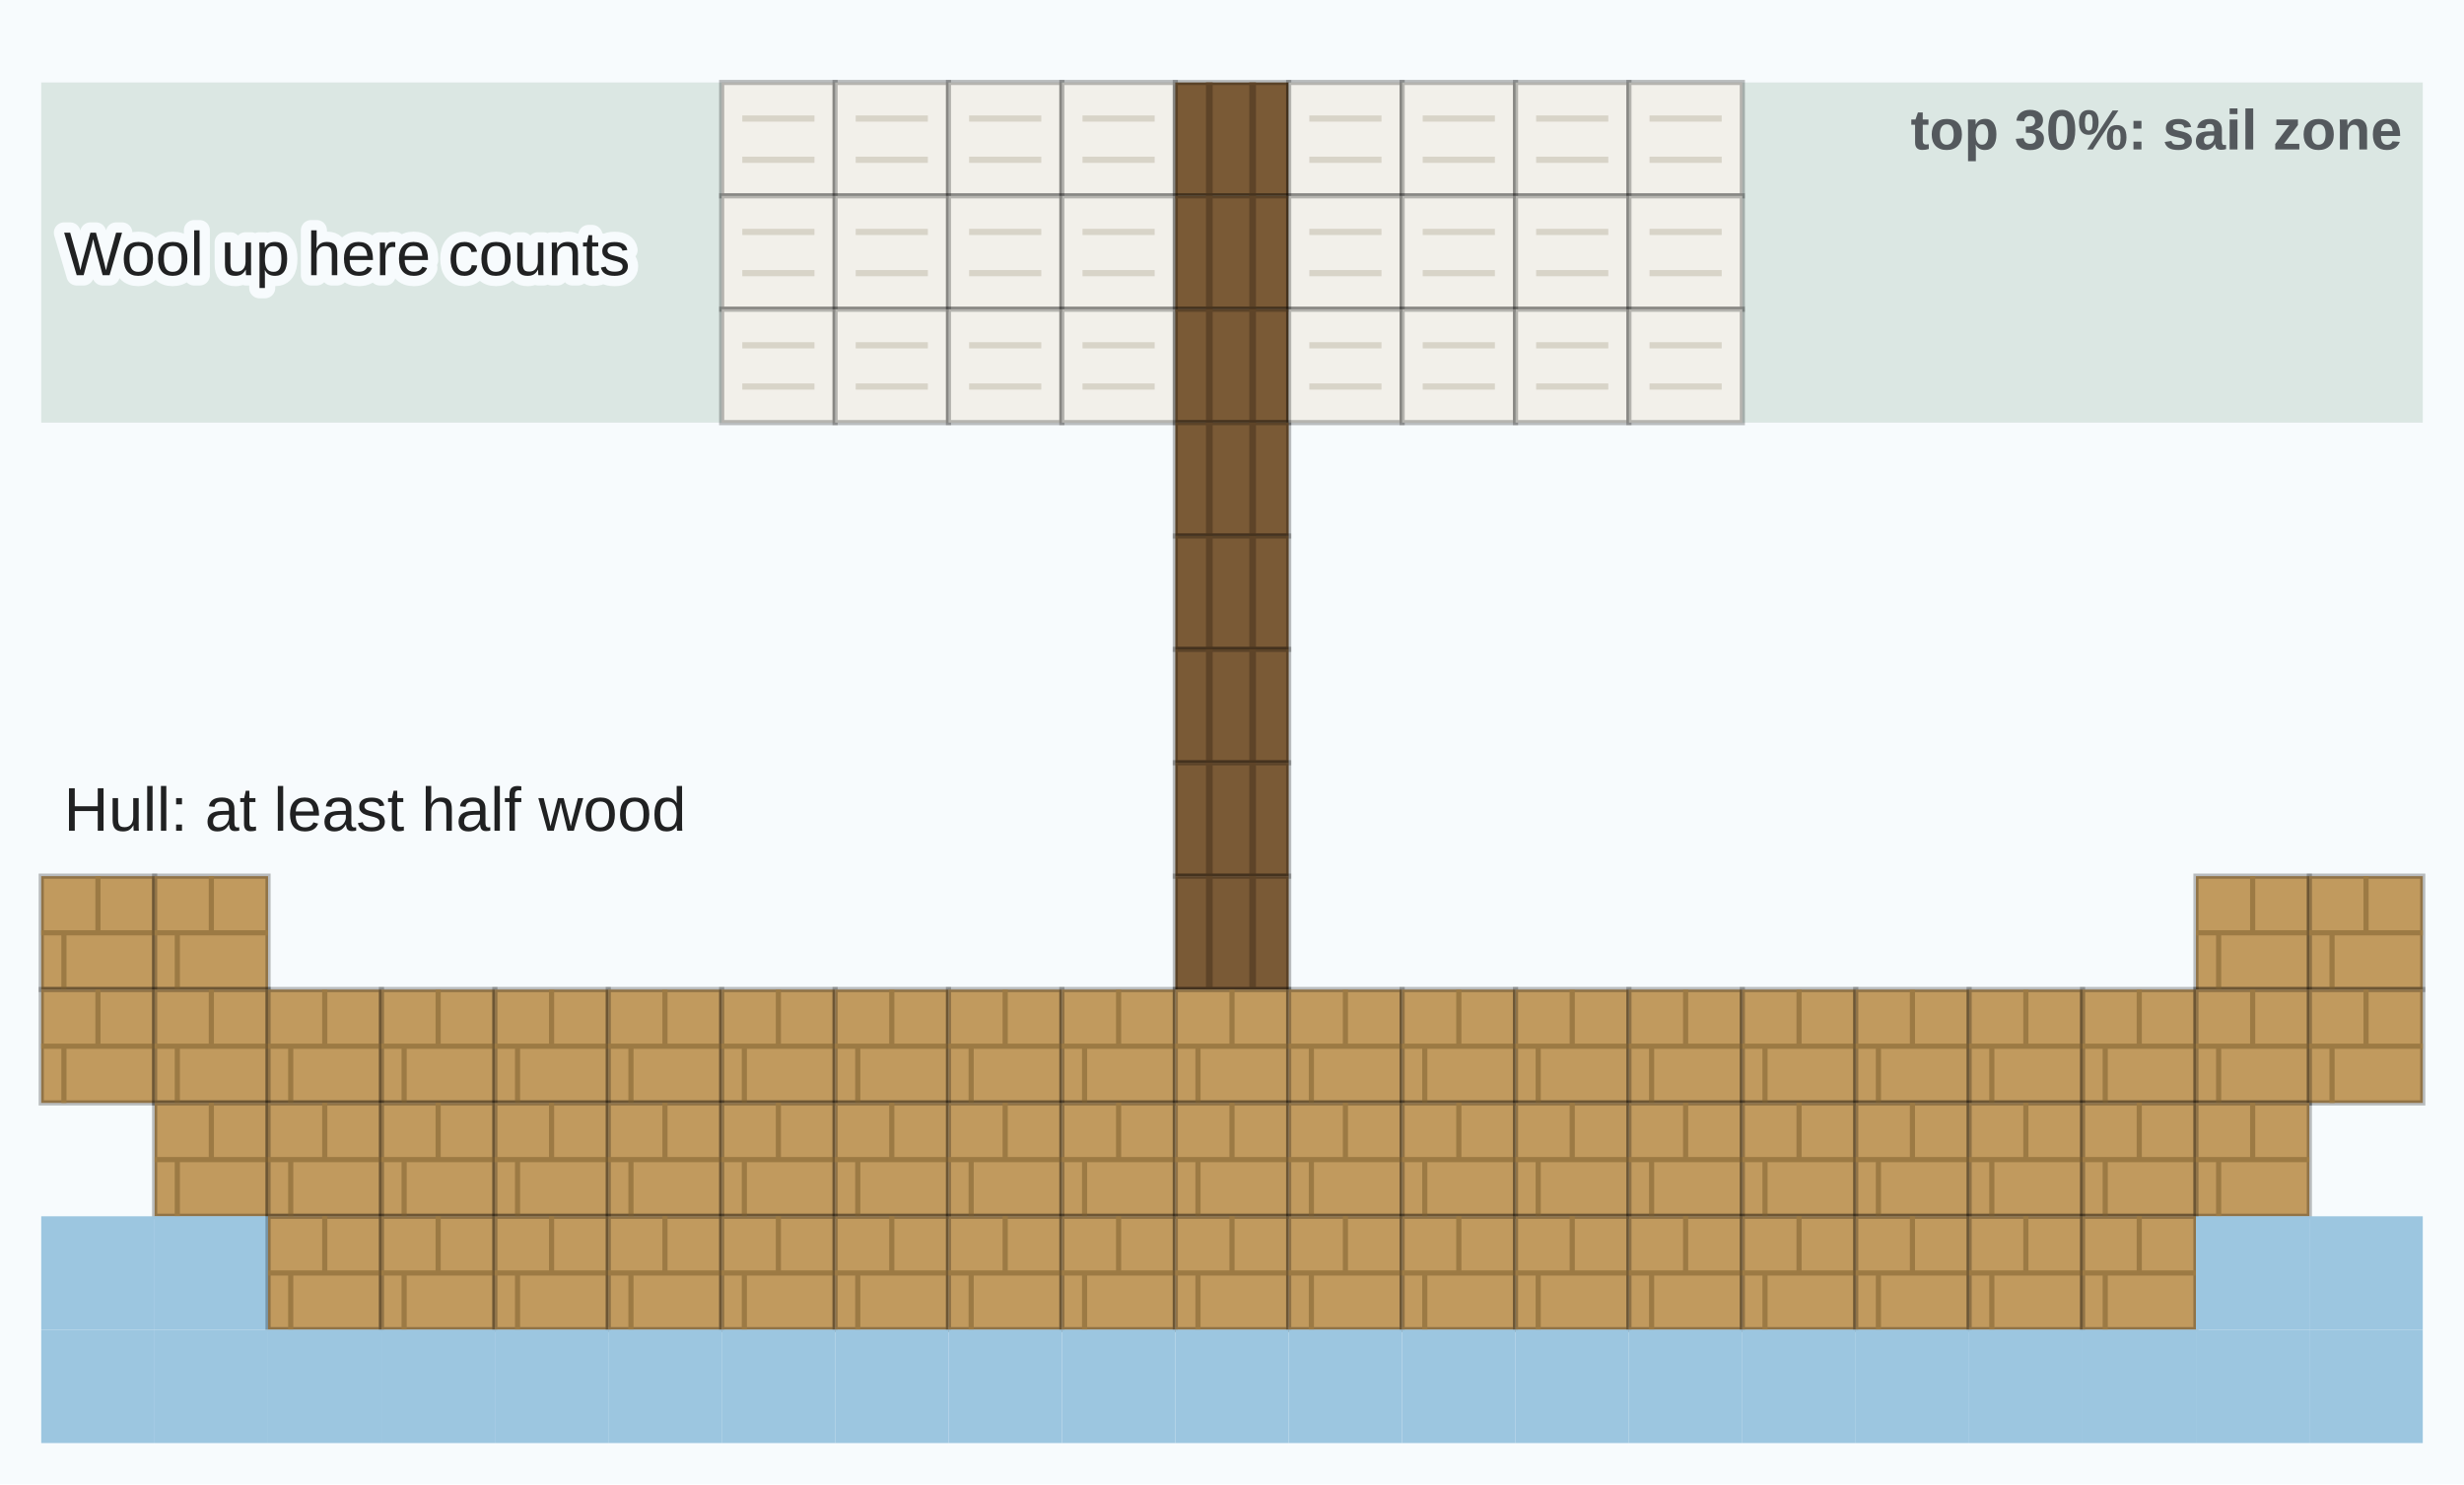
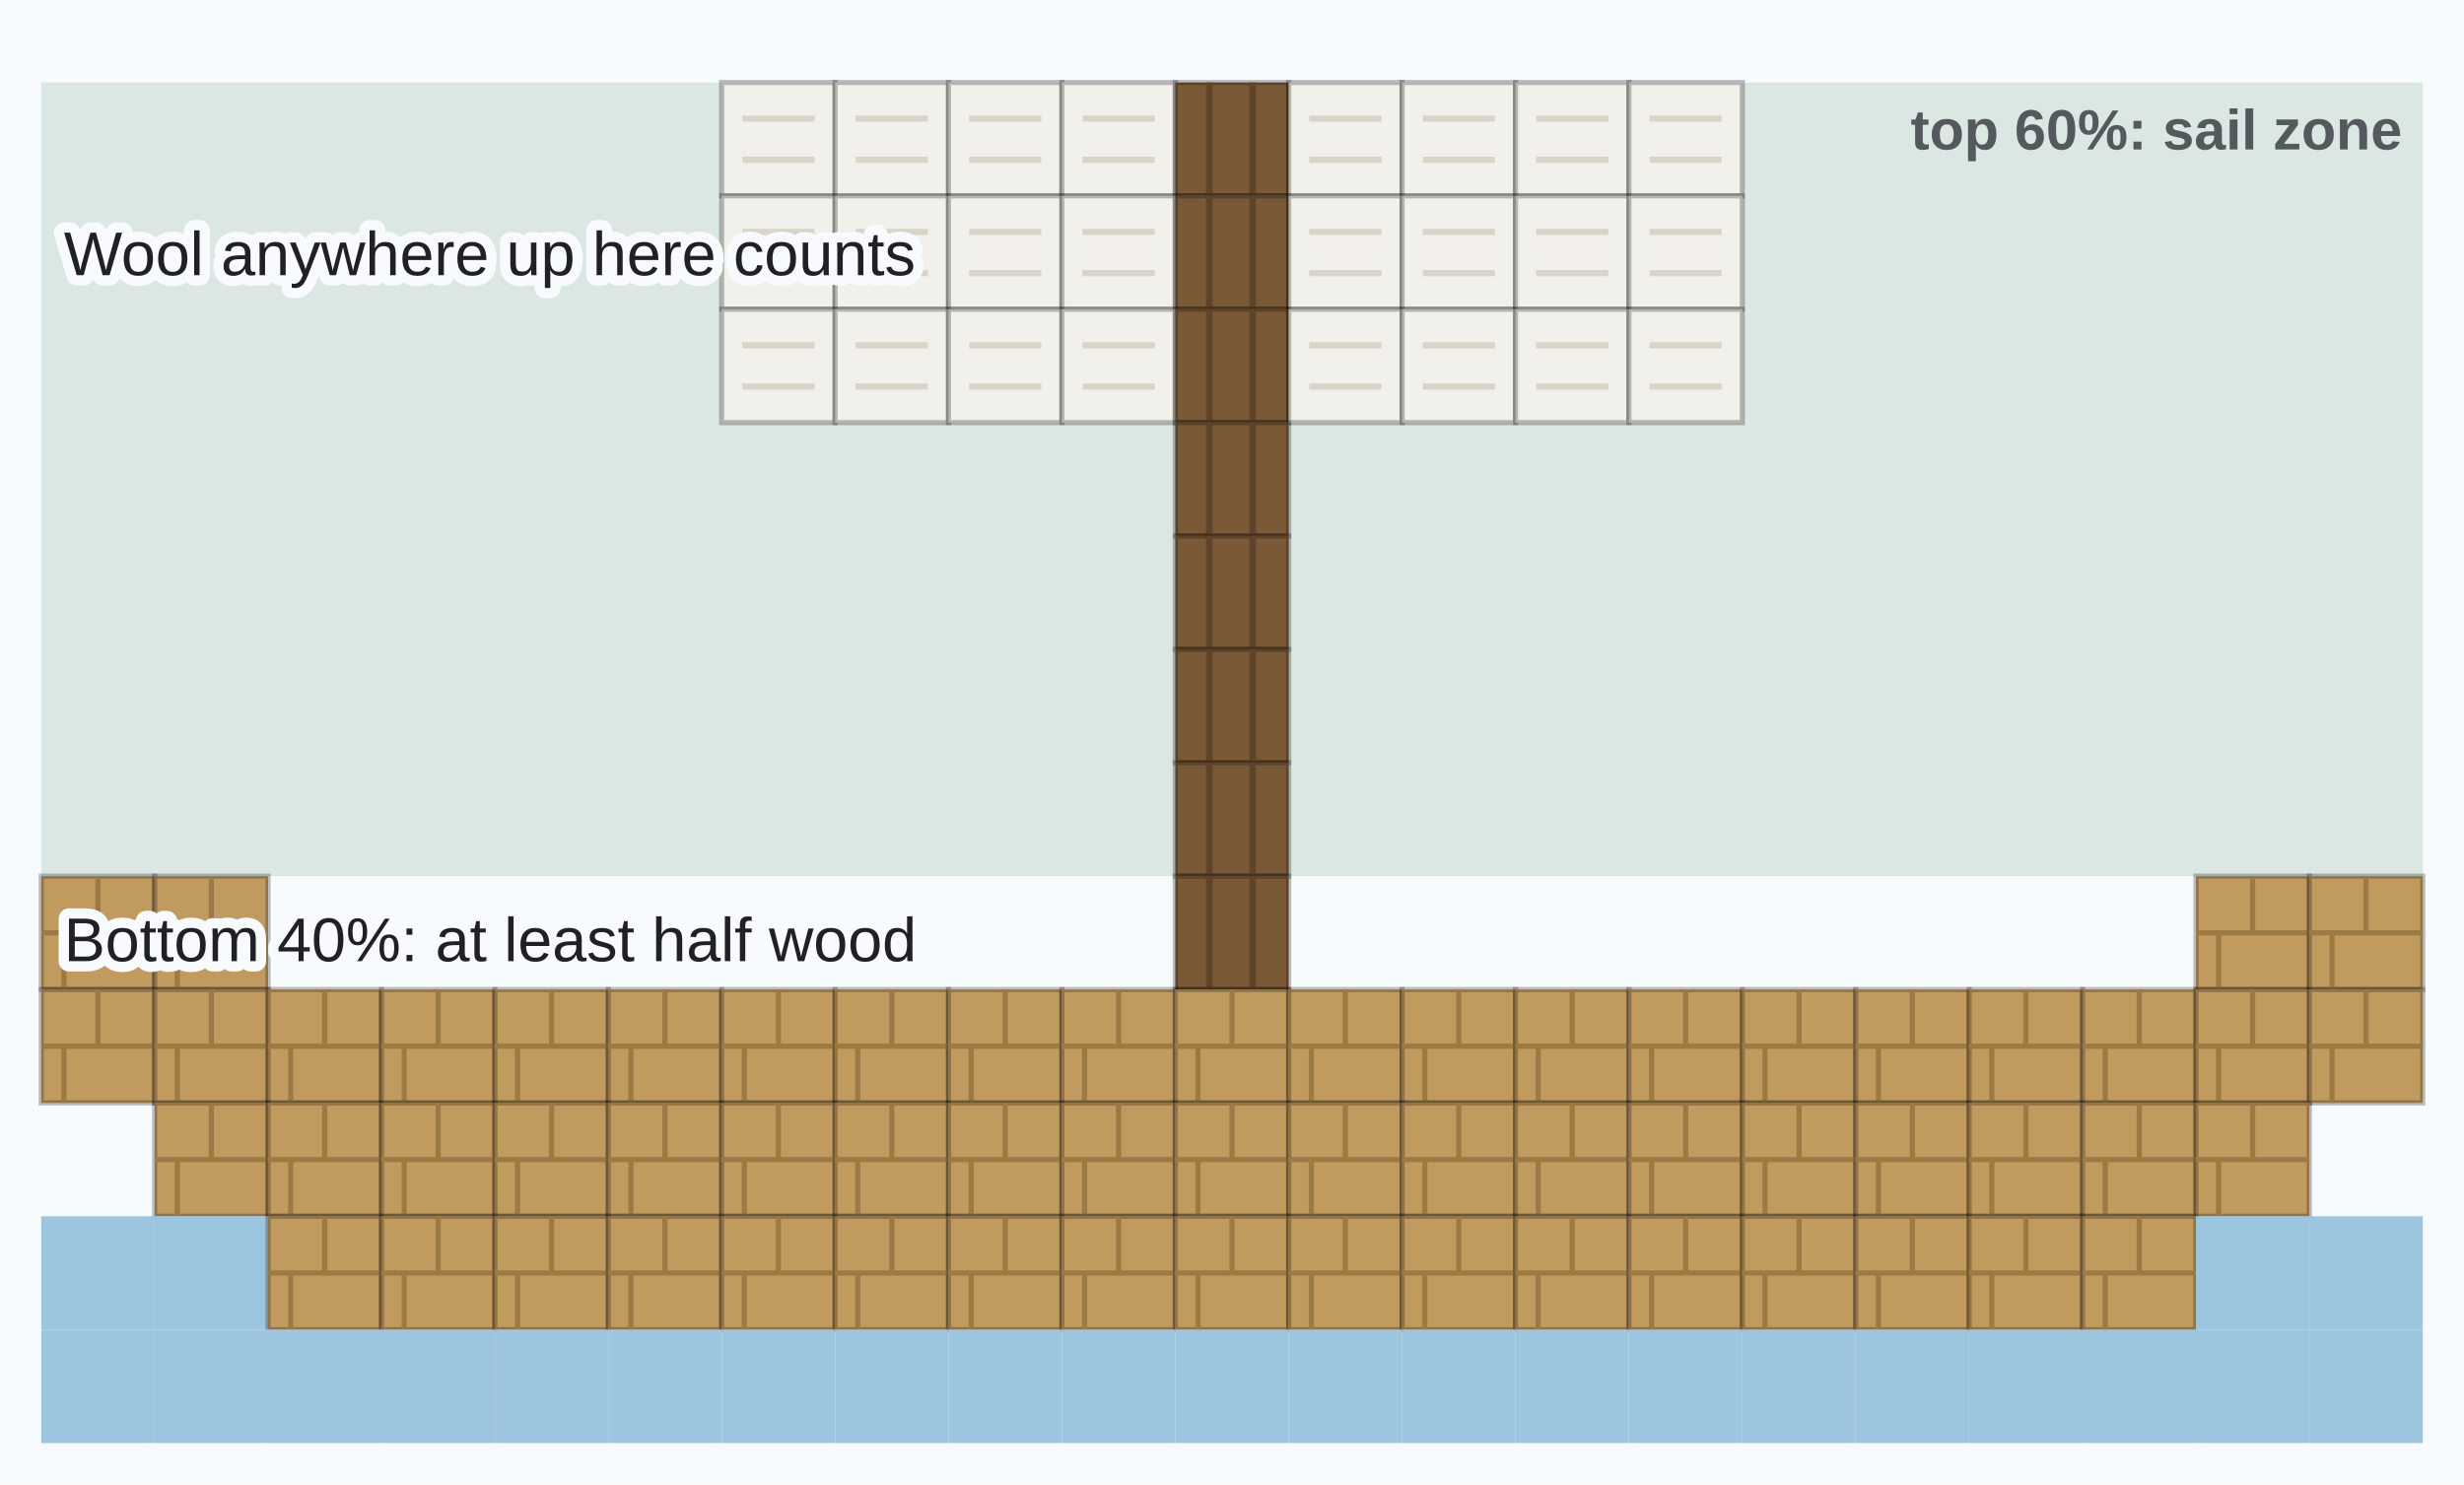
- <svg xmlns="http://www.w3.org/2000/svg" viewBox="0 0 478 288" role="img" aria-label="A ship: wooden hull below, wool sail in the top 30% of her height" font-family="-apple-system,Segoe UI,Arial,sans-serif">
+ <svg xmlns="http://www.w3.org/2000/svg" viewBox="0 0 478 288" role="img" aria-label="A ship: wooden hull below, wool sail in the top 60% of her height" font-family="-apple-system,Segoe UI,Arial,sans-serif">
  <rect width="478" height="288" fill="#f7fbfd" />
  <g transform="translate(8 16)">
-     <rect x="0" y="0" width="462" height="66" fill="rgba(47,100,70,.14)" />
-     <text x="458" y="13" text-anchor="end" font-size="11" font-weight="700" fill="#54595d">top 30%: sail zone</text>
+     <rect x="0" y="0" width="462" height="154" fill="rgba(47,100,70,.14)" />
+     <text x="458" y="13" text-anchor="end" font-size="11" font-weight="700" fill="#54595d">top 60%: sail zone</text>
    <rect x="132" y="0" width="22" height="22" fill="#f2f0ea" stroke="rgba(0,0,0,.25)" />
    <path d="M136 7h14M136 15h14" stroke="#d8d4c8" stroke-width="1.2" />
    <rect x="154" y="0" width="22" height="22" fill="#f2f0ea" stroke="rgba(0,0,0,.25)" />
    <path d="M158 7h14M158 15h14" stroke="#d8d4c8" stroke-width="1.2" />
    <rect x="176" y="0" width="22" height="22" fill="#f2f0ea" stroke="rgba(0,0,0,.25)" />
    <path d="M180 7h14M180 15h14" stroke="#d8d4c8" stroke-width="1.2" />
    <rect x="198" y="0" width="22" height="22" fill="#f2f0ea" stroke="rgba(0,0,0,.25)" />
    <path d="M202 7h14M202 15h14" stroke="#d8d4c8" stroke-width="1.2" />
    <rect x="220" y="0" width="22" height="22" fill="#7a5a36" stroke="rgba(0,0,0,.25)" />
    <path d="M226.6 0V22M235.0 0V22" stroke="#5e4428" stroke-width="1.3" />
    <rect x="242" y="0" width="22" height="22" fill="#f2f0ea" stroke="rgba(0,0,0,.25)" />
    <path d="M246 7h14M246 15h14" stroke="#d8d4c8" stroke-width="1.2" />
    <rect x="264" y="0" width="22" height="22" fill="#f2f0ea" stroke="rgba(0,0,0,.25)" />
    <path d="M268 7h14M268 15h14" stroke="#d8d4c8" stroke-width="1.2" />
    <rect x="286" y="0" width="22" height="22" fill="#f2f0ea" stroke="rgba(0,0,0,.25)" />
    <path d="M290 7h14M290 15h14" stroke="#d8d4c8" stroke-width="1.2" />
    <rect x="308" y="0" width="22" height="22" fill="#f2f0ea" stroke="rgba(0,0,0,.25)" />
    <path d="M312 7h14M312 15h14" stroke="#d8d4c8" stroke-width="1.2" />
    <rect x="132" y="22" width="22" height="22" fill="#f2f0ea" stroke="rgba(0,0,0,.25)" />
    <path d="M136 29h14M136 37h14" stroke="#d8d4c8" stroke-width="1.2" />
    <rect x="154" y="22" width="22" height="22" fill="#f2f0ea" stroke="rgba(0,0,0,.25)" />
    <path d="M158 29h14M158 37h14" stroke="#d8d4c8" stroke-width="1.2" />
    <rect x="176" y="22" width="22" height="22" fill="#f2f0ea" stroke="rgba(0,0,0,.25)" />
    <path d="M180 29h14M180 37h14" stroke="#d8d4c8" stroke-width="1.2" />
    <rect x="198" y="22" width="22" height="22" fill="#f2f0ea" stroke="rgba(0,0,0,.25)" />
    <path d="M202 29h14M202 37h14" stroke="#d8d4c8" stroke-width="1.2" />
    <rect x="220" y="22" width="22" height="22" fill="#7a5a36" stroke="rgba(0,0,0,.25)" />
    <path d="M226.6 22V44M235.0 22V44" stroke="#5e4428" stroke-width="1.3" />
    <rect x="242" y="22" width="22" height="22" fill="#f2f0ea" stroke="rgba(0,0,0,.25)" />
    <path d="M246 29h14M246 37h14" stroke="#d8d4c8" stroke-width="1.2" />
    <rect x="264" y="22" width="22" height="22" fill="#f2f0ea" stroke="rgba(0,0,0,.25)" />
    <path d="M268 29h14M268 37h14" stroke="#d8d4c8" stroke-width="1.2" />
    <rect x="286" y="22" width="22" height="22" fill="#f2f0ea" stroke="rgba(0,0,0,.25)" />
    <path d="M290 29h14M290 37h14" stroke="#d8d4c8" stroke-width="1.2" />
    <rect x="308" y="22" width="22" height="22" fill="#f2f0ea" stroke="rgba(0,0,0,.25)" />
    <path d="M312 29h14M312 37h14" stroke="#d8d4c8" stroke-width="1.2" />
    <rect x="132" y="44" width="22" height="22" fill="#f2f0ea" stroke="rgba(0,0,0,.25)" />
    <path d="M136 51h14M136 59h14" stroke="#d8d4c8" stroke-width="1.2" />
    <rect x="154" y="44" width="22" height="22" fill="#f2f0ea" stroke="rgba(0,0,0,.25)" />
    <path d="M158 51h14M158 59h14" stroke="#d8d4c8" stroke-width="1.2" />
    <rect x="176" y="44" width="22" height="22" fill="#f2f0ea" stroke="rgba(0,0,0,.25)" />
    <path d="M180 51h14M180 59h14" stroke="#d8d4c8" stroke-width="1.2" />
    <rect x="198" y="44" width="22" height="22" fill="#f2f0ea" stroke="rgba(0,0,0,.25)" />
    <path d="M202 51h14M202 59h14" stroke="#d8d4c8" stroke-width="1.2" />
    <rect x="220" y="44" width="22" height="22" fill="#7a5a36" stroke="rgba(0,0,0,.25)" />
    <path d="M226.6 44V66M235.0 44V66" stroke="#5e4428" stroke-width="1.3" />
    <rect x="242" y="44" width="22" height="22" fill="#f2f0ea" stroke="rgba(0,0,0,.25)" />
    <path d="M246 51h14M246 59h14" stroke="#d8d4c8" stroke-width="1.2" />
    <rect x="264" y="44" width="22" height="22" fill="#f2f0ea" stroke="rgba(0,0,0,.25)" />
    <path d="M268 51h14M268 59h14" stroke="#d8d4c8" stroke-width="1.2" />
    <rect x="286" y="44" width="22" height="22" fill="#f2f0ea" stroke="rgba(0,0,0,.25)" />
    <path d="M290 51h14M290 59h14" stroke="#d8d4c8" stroke-width="1.2" />
    <rect x="308" y="44" width="22" height="22" fill="#f2f0ea" stroke="rgba(0,0,0,.25)" />
    <path d="M312 51h14M312 59h14" stroke="#d8d4c8" stroke-width="1.2" />
    <rect x="220" y="66" width="22" height="22" fill="#7a5a36" stroke="rgba(0,0,0,.25)" />
    <path d="M226.6 66V88M235.0 66V88" stroke="#5e4428" stroke-width="1.3" />
    <rect x="220" y="88" width="22" height="22" fill="#7a5a36" stroke="rgba(0,0,0,.25)" />
    <path d="M226.6 88V110M235.0 88V110" stroke="#5e4428" stroke-width="1.3" />
    <rect x="220" y="110" width="22" height="22" fill="#7a5a36" stroke="rgba(0,0,0,.25)" />
    <path d="M226.6 110V132M235.0 110V132" stroke="#5e4428" stroke-width="1.3" />
    <rect x="220" y="132" width="22" height="22" fill="#7a5a36" stroke="rgba(0,0,0,.25)" />
    <path d="M226.6 132V154M235.0 132V154" stroke="#5e4428" stroke-width="1.3" />
    <rect x="0" y="154" width="22" height="22" fill="#c19a5e" stroke="rgba(0,0,0,.25)" />
    <path d="M0 165.0H22M11.0 154V165.0M4.4 165.0V176" stroke="#9c7a44" stroke-width="1" />
    <rect x="22" y="154" width="22" height="22" fill="#c19a5e" stroke="rgba(0,0,0,.25)" />
    <path d="M22 165.0H44M33.0 154V165.0M26.4 165.0V176" stroke="#9c7a44" stroke-width="1" />
    <rect x="220" y="154" width="22" height="22" fill="#7a5a36" stroke="rgba(0,0,0,.25)" />
    <path d="M226.6 154V176M235.0 154V176" stroke="#5e4428" stroke-width="1.3" />
    <rect x="418" y="154" width="22" height="22" fill="#c19a5e" stroke="rgba(0,0,0,.25)" />
    <path d="M418 165.0H440M429.0 154V165.0M422.4 165.0V176" stroke="#9c7a44" stroke-width="1" />
    <rect x="440" y="154" width="22" height="22" fill="#c19a5e" stroke="rgba(0,0,0,.25)" />
    <path d="M440 165.0H462M451.0 154V165.0M444.4 165.0V176" stroke="#9c7a44" stroke-width="1" />
    <rect x="0" y="176" width="22" height="22" fill="#c19a5e" stroke="rgba(0,0,0,.25)" />
    <path d="M0 187.0H22M11.0 176V187.0M4.4 187.0V198" stroke="#9c7a44" stroke-width="1" />
    <rect x="22" y="176" width="22" height="22" fill="#c19a5e" stroke="rgba(0,0,0,.25)" />
    <path d="M22 187.0H44M33.0 176V187.0M26.4 187.0V198" stroke="#9c7a44" stroke-width="1" />
    <rect x="44" y="176" width="22" height="22" fill="#c19a5e" stroke="rgba(0,0,0,.25)" />
    <path d="M44 187.0H66M55.0 176V187.0M48.4 187.0V198" stroke="#9c7a44" stroke-width="1" />
    <rect x="66" y="176" width="22" height="22" fill="#c19a5e" stroke="rgba(0,0,0,.25)" />
    <path d="M66 187.0H88M77.0 176V187.0M70.4 187.0V198" stroke="#9c7a44" stroke-width="1" />
    <rect x="88" y="176" width="22" height="22" fill="#c19a5e" stroke="rgba(0,0,0,.25)" />
    <path d="M88 187.0H110M99.0 176V187.0M92.4 187.0V198" stroke="#9c7a44" stroke-width="1" />
    <rect x="110" y="176" width="22" height="22" fill="#c19a5e" stroke="rgba(0,0,0,.25)" />
    <path d="M110 187.0H132M121.0 176V187.0M114.4 187.0V198" stroke="#9c7a44" stroke-width="1" />
    <rect x="132" y="176" width="22" height="22" fill="#c19a5e" stroke="rgba(0,0,0,.25)" />
    <path d="M132 187.0H154M143.0 176V187.0M136.4 187.0V198" stroke="#9c7a44" stroke-width="1" />
    <rect x="154" y="176" width="22" height="22" fill="#c19a5e" stroke="rgba(0,0,0,.25)" />
    <path d="M154 187.0H176M165.0 176V187.0M158.4 187.0V198" stroke="#9c7a44" stroke-width="1" />
    <rect x="176" y="176" width="22" height="22" fill="#c19a5e" stroke="rgba(0,0,0,.25)" />
    <path d="M176 187.0H198M187.0 176V187.0M180.4 187.0V198" stroke="#9c7a44" stroke-width="1" />
    <rect x="198" y="176" width="22" height="22" fill="#c19a5e" stroke="rgba(0,0,0,.25)" />
    <path d="M198 187.0H220M209.0 176V187.0M202.4 187.0V198" stroke="#9c7a44" stroke-width="1" />
    <rect x="220" y="176" width="22" height="22" fill="#c19a5e" stroke="rgba(0,0,0,.25)" />
    <path d="M220 187.0H242M231.0 176V187.0M224.4 187.0V198" stroke="#9c7a44" stroke-width="1" />
    <rect x="242" y="176" width="22" height="22" fill="#c19a5e" stroke="rgba(0,0,0,.25)" />
    <path d="M242 187.0H264M253.0 176V187.0M246.4 187.0V198" stroke="#9c7a44" stroke-width="1" />
    <rect x="264" y="176" width="22" height="22" fill="#c19a5e" stroke="rgba(0,0,0,.25)" />
    <path d="M264 187.0H286M275.0 176V187.0M268.4 187.0V198" stroke="#9c7a44" stroke-width="1" />
    <rect x="286" y="176" width="22" height="22" fill="#c19a5e" stroke="rgba(0,0,0,.25)" />
    <path d="M286 187.0H308M297.0 176V187.0M290.4 187.0V198" stroke="#9c7a44" stroke-width="1" />
    <rect x="308" y="176" width="22" height="22" fill="#c19a5e" stroke="rgba(0,0,0,.25)" />
    <path d="M308 187.0H330M319.0 176V187.0M312.4 187.0V198" stroke="#9c7a44" stroke-width="1" />
    <rect x="330" y="176" width="22" height="22" fill="#c19a5e" stroke="rgba(0,0,0,.25)" />
    <path d="M330 187.0H352M341.0 176V187.0M334.4 187.0V198" stroke="#9c7a44" stroke-width="1" />
    <rect x="352" y="176" width="22" height="22" fill="#c19a5e" stroke="rgba(0,0,0,.25)" />
    <path d="M352 187.0H374M363.0 176V187.0M356.4 187.0V198" stroke="#9c7a44" stroke-width="1" />
    <rect x="374" y="176" width="22" height="22" fill="#c19a5e" stroke="rgba(0,0,0,.25)" />
    <path d="M374 187.0H396M385.0 176V187.0M378.4 187.0V198" stroke="#9c7a44" stroke-width="1" />
    <rect x="396" y="176" width="22" height="22" fill="#c19a5e" stroke="rgba(0,0,0,.25)" />
    <path d="M396 187.0H418M407.0 176V187.0M400.4 187.0V198" stroke="#9c7a44" stroke-width="1" />
    <rect x="418" y="176" width="22" height="22" fill="#c19a5e" stroke="rgba(0,0,0,.25)" />
    <path d="M418 187.0H440M429.0 176V187.0M422.4 187.0V198" stroke="#9c7a44" stroke-width="1" />
    <rect x="440" y="176" width="22" height="22" fill="#c19a5e" stroke="rgba(0,0,0,.25)" />
    <path d="M440 187.0H462M451.0 176V187.0M444.4 187.0V198" stroke="#9c7a44" stroke-width="1" />
    <rect x="22" y="198" width="22" height="22" fill="#c19a5e" stroke="rgba(0,0,0,.25)" />
    <path d="M22 209.0H44M33.0 198V209.0M26.4 209.0V220" stroke="#9c7a44" stroke-width="1" />
    <rect x="44" y="198" width="22" height="22" fill="#c19a5e" stroke="rgba(0,0,0,.25)" />
    <path d="M44 209.0H66M55.0 198V209.0M48.4 209.0V220" stroke="#9c7a44" stroke-width="1" />
    <rect x="66" y="198" width="22" height="22" fill="#c19a5e" stroke="rgba(0,0,0,.25)" />
    <path d="M66 209.0H88M77.0 198V209.0M70.4 209.0V220" stroke="#9c7a44" stroke-width="1" />
    <rect x="88" y="198" width="22" height="22" fill="#c19a5e" stroke="rgba(0,0,0,.25)" />
    <path d="M88 209.0H110M99.0 198V209.0M92.4 209.0V220" stroke="#9c7a44" stroke-width="1" />
    <rect x="110" y="198" width="22" height="22" fill="#c19a5e" stroke="rgba(0,0,0,.25)" />
    <path d="M110 209.0H132M121.0 198V209.0M114.4 209.0V220" stroke="#9c7a44" stroke-width="1" />
    <rect x="132" y="198" width="22" height="22" fill="#c19a5e" stroke="rgba(0,0,0,.25)" />
    <path d="M132 209.0H154M143.0 198V209.0M136.4 209.0V220" stroke="#9c7a44" stroke-width="1" />
    <rect x="154" y="198" width="22" height="22" fill="#c19a5e" stroke="rgba(0,0,0,.25)" />
    <path d="M154 209.0H176M165.0 198V209.0M158.4 209.0V220" stroke="#9c7a44" stroke-width="1" />
    <rect x="176" y="198" width="22" height="22" fill="#c19a5e" stroke="rgba(0,0,0,.25)" />
    <path d="M176 209.0H198M187.0 198V209.0M180.4 209.0V220" stroke="#9c7a44" stroke-width="1" />
    <rect x="198" y="198" width="22" height="22" fill="#c19a5e" stroke="rgba(0,0,0,.25)" />
    <path d="M198 209.0H220M209.0 198V209.0M202.4 209.0V220" stroke="#9c7a44" stroke-width="1" />
    <rect x="220" y="198" width="22" height="22" fill="#c19a5e" stroke="rgba(0,0,0,.25)" />
    <path d="M220 209.0H242M231.0 198V209.0M224.4 209.0V220" stroke="#9c7a44" stroke-width="1" />
    <rect x="242" y="198" width="22" height="22" fill="#c19a5e" stroke="rgba(0,0,0,.25)" />
    <path d="M242 209.0H264M253.0 198V209.0M246.4 209.0V220" stroke="#9c7a44" stroke-width="1" />
    <rect x="264" y="198" width="22" height="22" fill="#c19a5e" stroke="rgba(0,0,0,.25)" />
    <path d="M264 209.0H286M275.0 198V209.0M268.4 209.0V220" stroke="#9c7a44" stroke-width="1" />
    <rect x="286" y="198" width="22" height="22" fill="#c19a5e" stroke="rgba(0,0,0,.25)" />
    <path d="M286 209.0H308M297.0 198V209.0M290.4 209.0V220" stroke="#9c7a44" stroke-width="1" />
    <rect x="308" y="198" width="22" height="22" fill="#c19a5e" stroke="rgba(0,0,0,.25)" />
    <path d="M308 209.0H330M319.0 198V209.0M312.4 209.0V220" stroke="#9c7a44" stroke-width="1" />
    <rect x="330" y="198" width="22" height="22" fill="#c19a5e" stroke="rgba(0,0,0,.25)" />
    <path d="M330 209.0H352M341.0 198V209.0M334.4 209.0V220" stroke="#9c7a44" stroke-width="1" />
    <rect x="352" y="198" width="22" height="22" fill="#c19a5e" stroke="rgba(0,0,0,.25)" />
    <path d="M352 209.0H374M363.0 198V209.0M356.4 209.0V220" stroke="#9c7a44" stroke-width="1" />
    <rect x="374" y="198" width="22" height="22" fill="#c19a5e" stroke="rgba(0,0,0,.25)" />
    <path d="M374 209.0H396M385.0 198V209.0M378.4 209.0V220" stroke="#9c7a44" stroke-width="1" />
    <rect x="396" y="198" width="22" height="22" fill="#c19a5e" stroke="rgba(0,0,0,.25)" />
    <path d="M396 209.0H418M407.0 198V209.0M400.4 209.0V220" stroke="#9c7a44" stroke-width="1" />
    <rect x="418" y="198" width="22" height="22" fill="#c19a5e" stroke="rgba(0,0,0,.25)" />
    <path d="M418 209.0H440M429.0 198V209.0M422.4 209.0V220" stroke="#9c7a44" stroke-width="1" />
    <rect x="0" y="220" width="22" height="22" fill="#9cc6e0" />
    <rect x="22" y="220" width="22" height="22" fill="#9cc6e0" />
    <rect x="44" y="220" width="22" height="22" fill="#c19a5e" stroke="rgba(0,0,0,.25)" />
    <path d="M44 231.0H66M55.0 220V231.0M48.4 231.0V242" stroke="#9c7a44" stroke-width="1" />
    <rect x="66" y="220" width="22" height="22" fill="#c19a5e" stroke="rgba(0,0,0,.25)" />
    <path d="M66 231.0H88M77.0 220V231.0M70.4 231.0V242" stroke="#9c7a44" stroke-width="1" />
    <rect x="88" y="220" width="22" height="22" fill="#c19a5e" stroke="rgba(0,0,0,.25)" />
    <path d="M88 231.0H110M99.0 220V231.0M92.4 231.0V242" stroke="#9c7a44" stroke-width="1" />
    <rect x="110" y="220" width="22" height="22" fill="#c19a5e" stroke="rgba(0,0,0,.25)" />
    <path d="M110 231.0H132M121.0 220V231.0M114.4 231.0V242" stroke="#9c7a44" stroke-width="1" />
    <rect x="132" y="220" width="22" height="22" fill="#c19a5e" stroke="rgba(0,0,0,.25)" />
    <path d="M132 231.0H154M143.0 220V231.0M136.4 231.0V242" stroke="#9c7a44" stroke-width="1" />
    <rect x="154" y="220" width="22" height="22" fill="#c19a5e" stroke="rgba(0,0,0,.25)" />
    <path d="M154 231.0H176M165.0 220V231.0M158.4 231.0V242" stroke="#9c7a44" stroke-width="1" />
    <rect x="176" y="220" width="22" height="22" fill="#c19a5e" stroke="rgba(0,0,0,.25)" />
    <path d="M176 231.0H198M187.0 220V231.0M180.4 231.0V242" stroke="#9c7a44" stroke-width="1" />
    <rect x="198" y="220" width="22" height="22" fill="#c19a5e" stroke="rgba(0,0,0,.25)" />
    <path d="M198 231.0H220M209.0 220V231.0M202.4 231.0V242" stroke="#9c7a44" stroke-width="1" />
    <rect x="220" y="220" width="22" height="22" fill="#c19a5e" stroke="rgba(0,0,0,.25)" />
    <path d="M220 231.0H242M231.0 220V231.0M224.4 231.0V242" stroke="#9c7a44" stroke-width="1" />
    <rect x="242" y="220" width="22" height="22" fill="#c19a5e" stroke="rgba(0,0,0,.25)" />
    <path d="M242 231.0H264M253.0 220V231.0M246.4 231.0V242" stroke="#9c7a44" stroke-width="1" />
    <rect x="264" y="220" width="22" height="22" fill="#c19a5e" stroke="rgba(0,0,0,.25)" />
    <path d="M264 231.0H286M275.0 220V231.0M268.4 231.0V242" stroke="#9c7a44" stroke-width="1" />
    <rect x="286" y="220" width="22" height="22" fill="#c19a5e" stroke="rgba(0,0,0,.25)" />
    <path d="M286 231.0H308M297.0 220V231.0M290.4 231.0V242" stroke="#9c7a44" stroke-width="1" />
    <rect x="308" y="220" width="22" height="22" fill="#c19a5e" stroke="rgba(0,0,0,.25)" />
    <path d="M308 231.0H330M319.0 220V231.0M312.4 231.0V242" stroke="#9c7a44" stroke-width="1" />
    <rect x="330" y="220" width="22" height="22" fill="#c19a5e" stroke="rgba(0,0,0,.25)" />
    <path d="M330 231.0H352M341.0 220V231.0M334.4 231.0V242" stroke="#9c7a44" stroke-width="1" />
    <rect x="352" y="220" width="22" height="22" fill="#c19a5e" stroke="rgba(0,0,0,.25)" />
    <path d="M352 231.0H374M363.0 220V231.0M356.4 231.0V242" stroke="#9c7a44" stroke-width="1" />
    <rect x="374" y="220" width="22" height="22" fill="#c19a5e" stroke="rgba(0,0,0,.25)" />
    <path d="M374 231.0H396M385.0 220V231.0M378.4 231.0V242" stroke="#9c7a44" stroke-width="1" />
    <rect x="396" y="220" width="22" height="22" fill="#c19a5e" stroke="rgba(0,0,0,.25)" />
    <path d="M396 231.0H418M407.0 220V231.0M400.4 231.0V242" stroke="#9c7a44" stroke-width="1" />
    <rect x="418" y="220" width="22" height="22" fill="#9cc6e0" />
    <rect x="440" y="220" width="22" height="22" fill="#9cc6e0" />
    <rect x="0" y="242" width="22" height="22" fill="#9cc6e0" />
    <rect x="22" y="242" width="22" height="22" fill="#9cc6e0" />
    <rect x="44" y="242" width="22" height="22" fill="#9cc6e0" />
    <rect x="66" y="242" width="22" height="22" fill="#9cc6e0" />
    <rect x="88" y="242" width="22" height="22" fill="#9cc6e0" />
    <rect x="110" y="242" width="22" height="22" fill="#9cc6e0" />
    <rect x="132" y="242" width="22" height="22" fill="#9cc6e0" />
    <rect x="154" y="242" width="22" height="22" fill="#9cc6e0" />
    <rect x="176" y="242" width="22" height="22" fill="#9cc6e0" />
    <rect x="198" y="242" width="22" height="22" fill="#9cc6e0" />
    <rect x="220" y="242" width="22" height="22" fill="#9cc6e0" />
    <rect x="242" y="242" width="22" height="22" fill="#9cc6e0" />
    <rect x="264" y="242" width="22" height="22" fill="#9cc6e0" />
    <rect x="286" y="242" width="22" height="22" fill="#9cc6e0" />
    <rect x="308" y="242" width="22" height="22" fill="#9cc6e0" />
    <rect x="330" y="242" width="22" height="22" fill="#9cc6e0" />
    <rect x="352" y="242" width="22" height="22" fill="#9cc6e0" />
    <rect x="374" y="242" width="22" height="22" fill="#9cc6e0" />
    <rect x="396" y="242" width="22" height="22" fill="#9cc6e0" />
    <rect x="418" y="242" width="22" height="22" fill="#9cc6e0" />
    <rect x="440" y="242" width="22" height="22" fill="#9cc6e0" />
-     <text x="4.4" y="37.4" text-anchor="start" font-size="12" fill="#202122" paint-order="stroke" stroke="#f7fbfd" stroke-width="4" stroke-linejoin="round">Wool up here counts</text>
-     <text x="4.4" y="145.2" text-anchor="start" font-size="12" fill="#202122" paint-order="stroke" stroke="#f7fbfd" stroke-width="4" stroke-linejoin="round">Hull: at least half wood</text>
+     <text x="4.4" y="37.4" text-anchor="start" font-size="12" fill="#202122" paint-order="stroke" stroke="#f7fbfd" stroke-width="4" stroke-linejoin="round">Wool anywhere up here counts</text>
+     <text x="4.4" y="170.5" text-anchor="start" font-size="12" fill="#202122" paint-order="stroke" stroke="#f7fbfd" stroke-width="4" stroke-linejoin="round">Bottom 40%: at least half wood</text>
  </g>
</svg>
